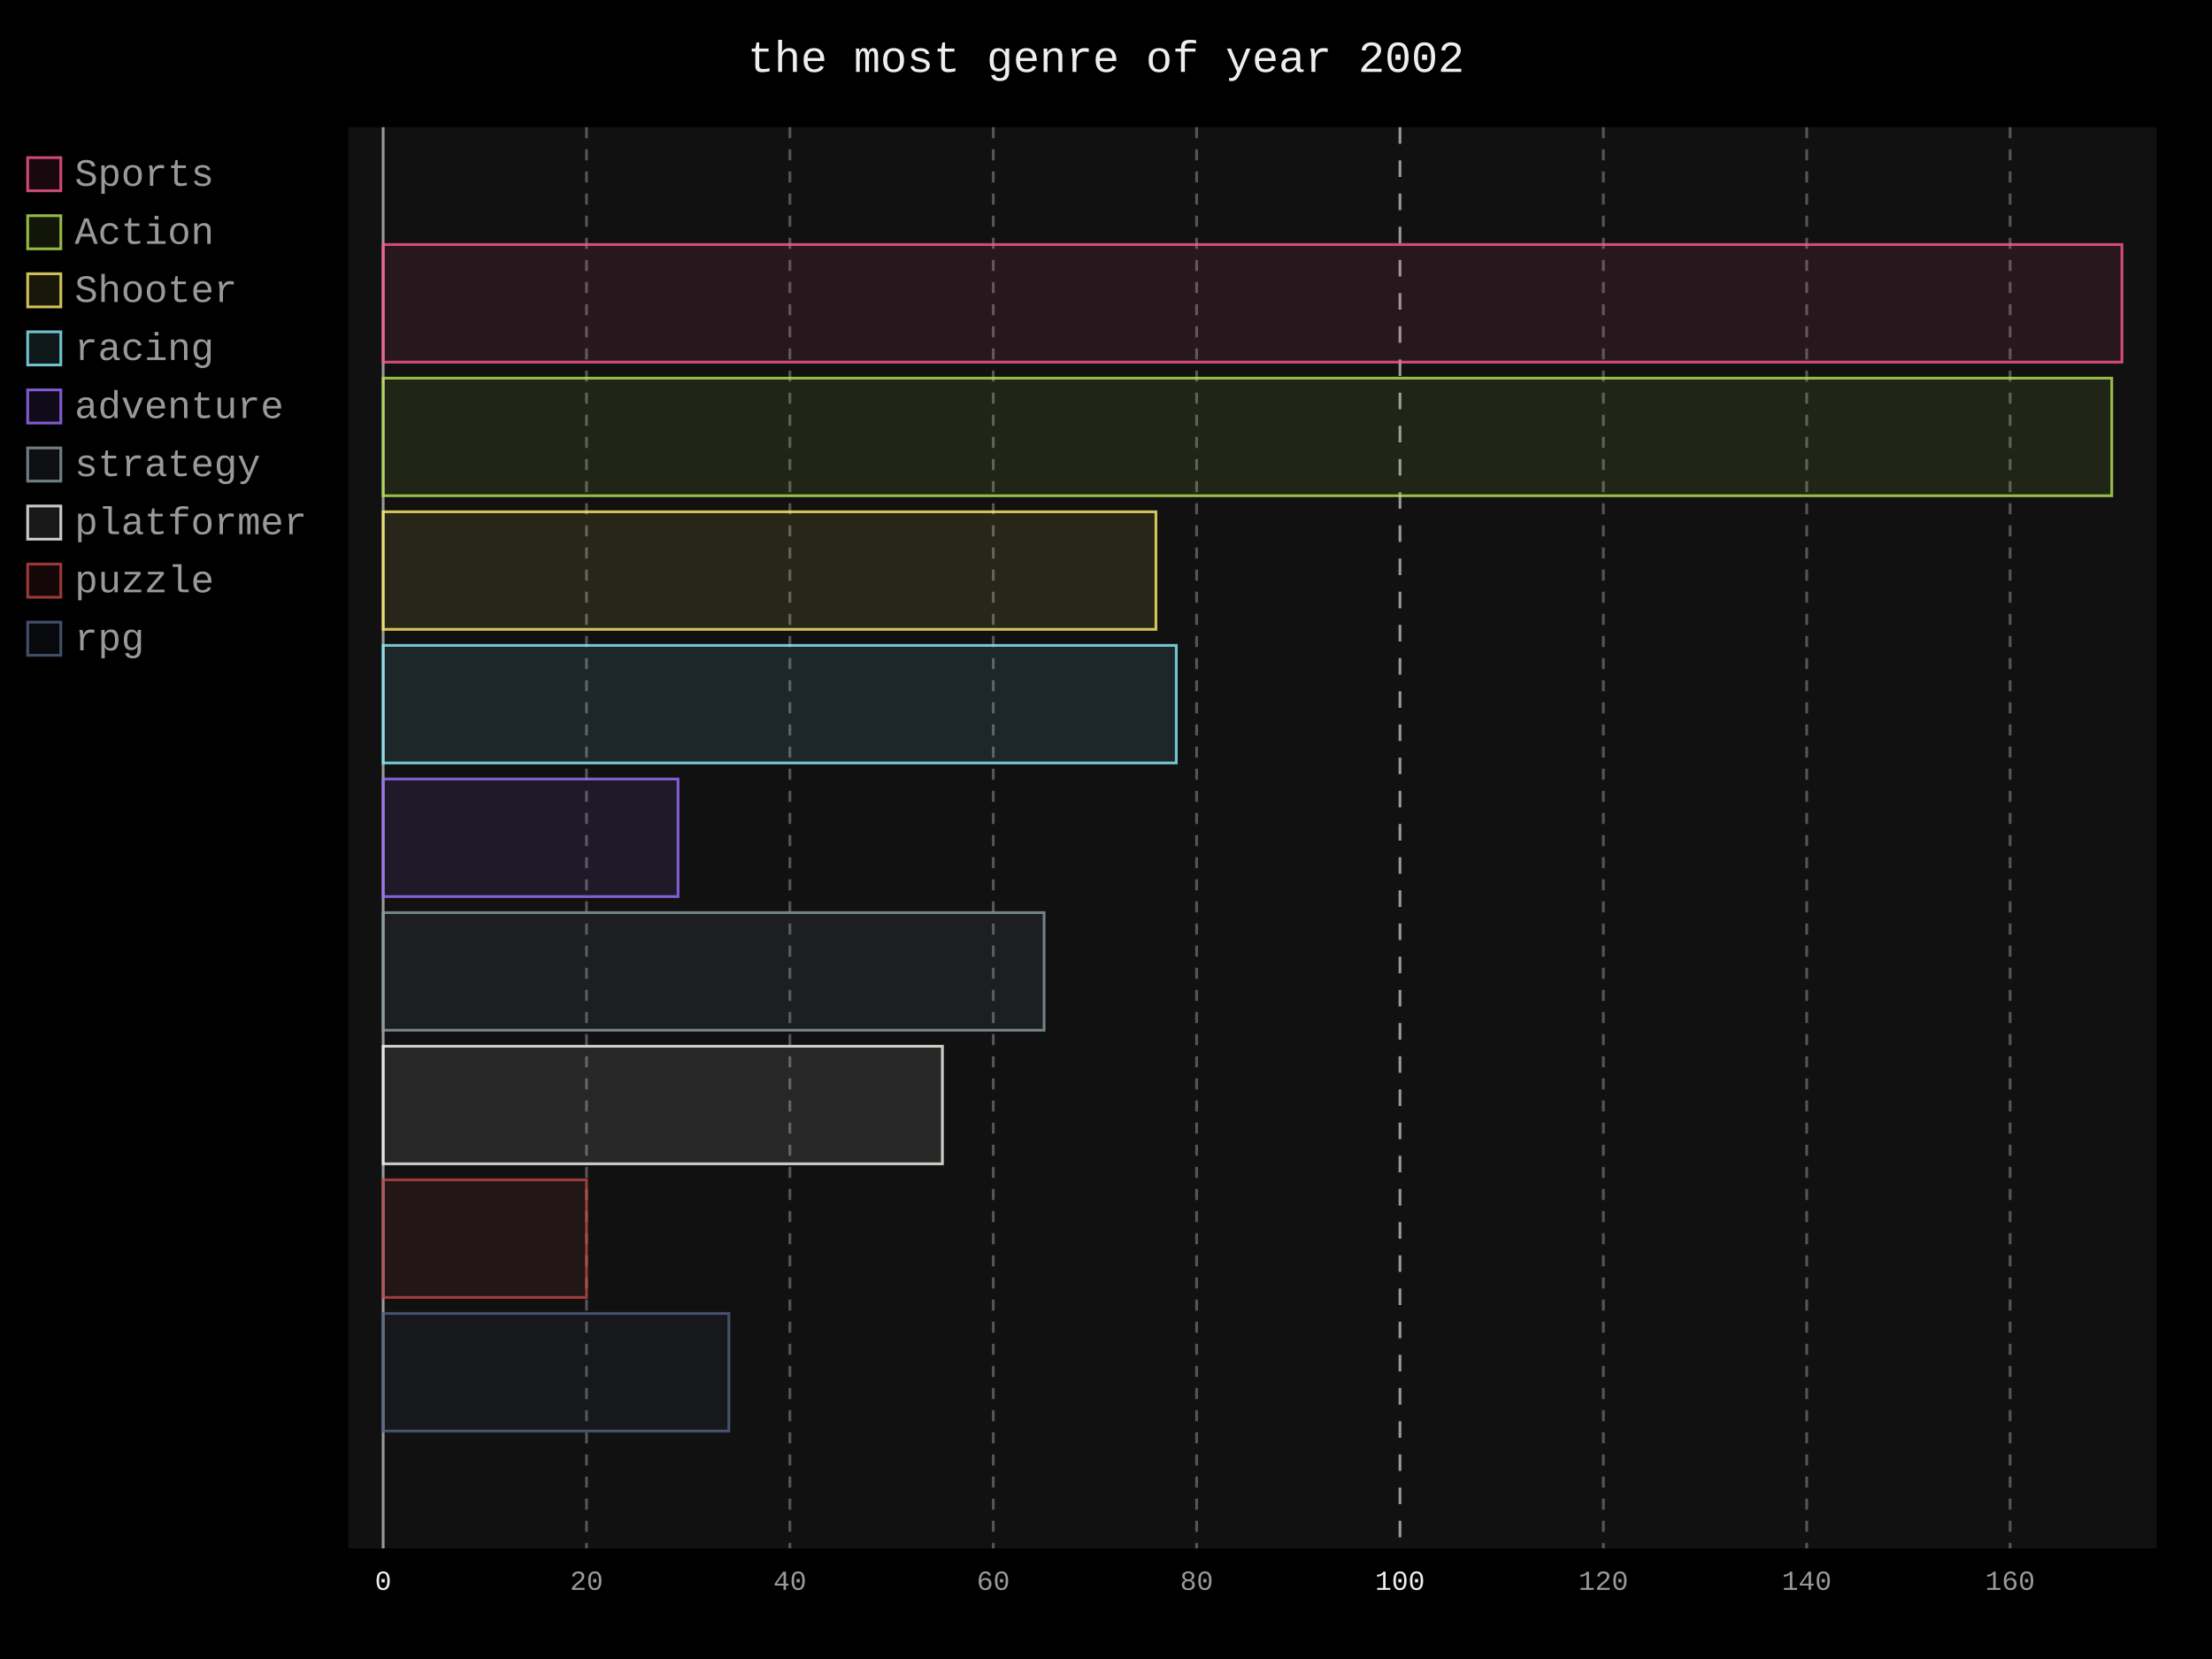
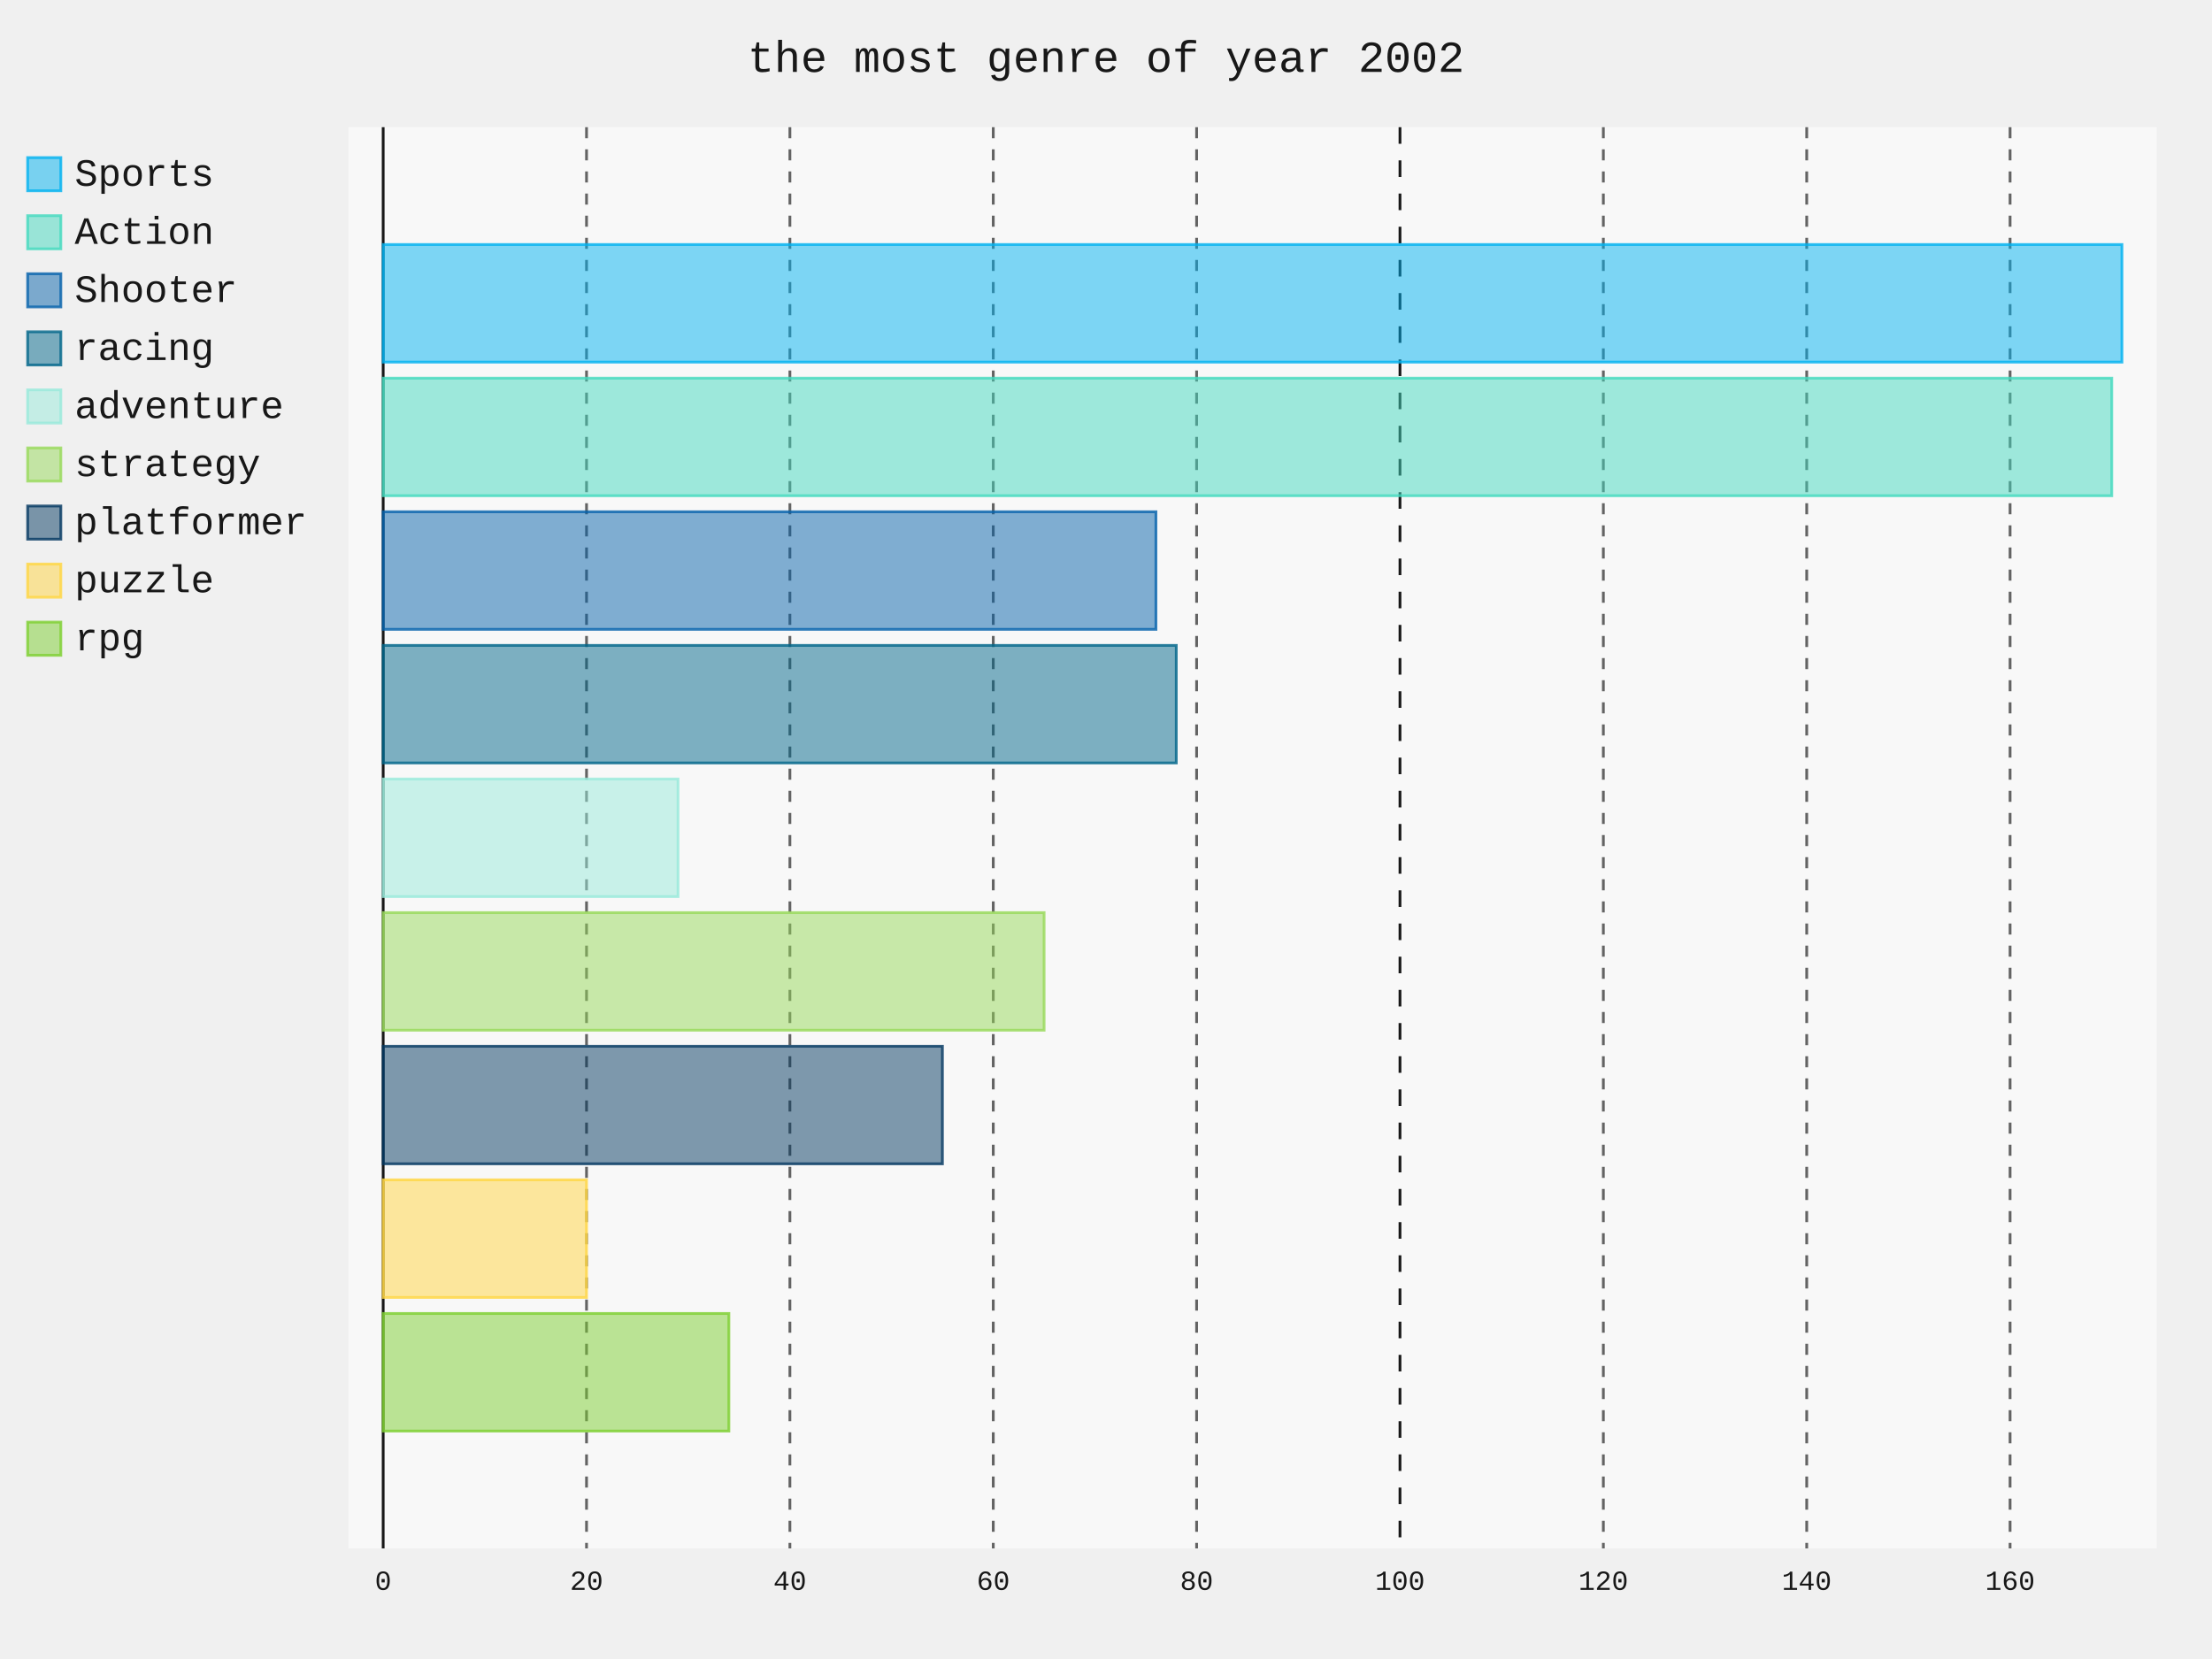
- <svg xmlns="http://www.w3.org/2000/svg" class="pygal-chart" id="chart-637ea431-a1b6-4308-9271-940fc4fcf922" viewBox="0 0 800 600">
+ <svg xmlns="http://www.w3.org/2000/svg" class="pygal-chart" id="chart-07232bb8-43eb-48fb-a4bc-6b94b3a3141d" viewBox="0 0 800 600">
  <defs>
-     <style type="text/css">#chart-637ea431-a1b6-4308-9271-940fc4fcf922{-webkit-user-select:none;-webkit-font-smoothing:antialiased;font-family:Consolas,"Liberation Mono",Menlo,Courier,monospace}#chart-637ea431-a1b6-4308-9271-940fc4fcf922 .title{font-family:Consolas,"Liberation Mono",Menlo,Courier,monospace;font-size:16px}#chart-637ea431-a1b6-4308-9271-940fc4fcf922 .legends .legend text{font-family:Consolas,"Liberation Mono",Menlo,Courier,monospace;font-size:14px}#chart-637ea431-a1b6-4308-9271-940fc4fcf922 .axis text{font-family:Consolas,"Liberation Mono",Menlo,Courier,monospace;font-size:10px}#chart-637ea431-a1b6-4308-9271-940fc4fcf922 .axis text.major{font-family:Consolas,"Liberation Mono",Menlo,Courier,monospace;font-size:10px}#chart-637ea431-a1b6-4308-9271-940fc4fcf922 .text-overlay text.value{font-family:Consolas,"Liberation Mono",Menlo,Courier,monospace;font-size:16px}#chart-637ea431-a1b6-4308-9271-940fc4fcf922 .text-overlay text.label{font-family:Consolas,"Liberation Mono",Menlo,Courier,monospace;font-size:10px}#chart-637ea431-a1b6-4308-9271-940fc4fcf922 .tooltip{font-family:Consolas,"Liberation Mono",Menlo,Courier,monospace;font-size:14px}#chart-637ea431-a1b6-4308-9271-940fc4fcf922 text.no_data{font-family:Consolas,"Liberation Mono",Menlo,Courier,monospace;font-size:64px}
- #chart-637ea431-a1b6-4308-9271-940fc4fcf922{background-color:black}#chart-637ea431-a1b6-4308-9271-940fc4fcf922 path,#chart-637ea431-a1b6-4308-9271-940fc4fcf922 line,#chart-637ea431-a1b6-4308-9271-940fc4fcf922 rect,#chart-637ea431-a1b6-4308-9271-940fc4fcf922 circle{-webkit-transition:1s ease-out;-moz-transition:1s ease-out;transition:1s ease-out}#chart-637ea431-a1b6-4308-9271-940fc4fcf922 .graph &gt; .background{fill:black}#chart-637ea431-a1b6-4308-9271-940fc4fcf922 .plot &gt; .background{fill:#111}#chart-637ea431-a1b6-4308-9271-940fc4fcf922 .graph{fill:#999}#chart-637ea431-a1b6-4308-9271-940fc4fcf922 text.no_data{fill:#eee}#chart-637ea431-a1b6-4308-9271-940fc4fcf922 .title{fill:#eee}#chart-637ea431-a1b6-4308-9271-940fc4fcf922 .legends .legend text{fill:#999}#chart-637ea431-a1b6-4308-9271-940fc4fcf922 .legends .legend:hover text{fill:#eee}#chart-637ea431-a1b6-4308-9271-940fc4fcf922 .axis .line{stroke:#eee}#chart-637ea431-a1b6-4308-9271-940fc4fcf922 .axis .guide.line{stroke:#555}#chart-637ea431-a1b6-4308-9271-940fc4fcf922 .axis .major.line{stroke:#999}#chart-637ea431-a1b6-4308-9271-940fc4fcf922 .axis text.major{fill:#eee}#chart-637ea431-a1b6-4308-9271-940fc4fcf922 .axis.y .guides:hover .guide.line,#chart-637ea431-a1b6-4308-9271-940fc4fcf922 .line-graph .axis.x .guides:hover .guide.line,#chart-637ea431-a1b6-4308-9271-940fc4fcf922 .stackedline-graph .axis.x .guides:hover .guide.line,#chart-637ea431-a1b6-4308-9271-940fc4fcf922 .xy-graph .axis.x .guides:hover .guide.line{stroke:#eee}#chart-637ea431-a1b6-4308-9271-940fc4fcf922 .axis .guides:hover text{fill:#eee}#chart-637ea431-a1b6-4308-9271-940fc4fcf922 .reactive{fill-opacity:.1;stroke-opacity:.8}#chart-637ea431-a1b6-4308-9271-940fc4fcf922 .ci{stroke:#999}#chart-637ea431-a1b6-4308-9271-940fc4fcf922 .reactive.active,#chart-637ea431-a1b6-4308-9271-940fc4fcf922 .active .reactive{fill-opacity:.75;stroke-opacity:.9;stroke-width:4}#chart-637ea431-a1b6-4308-9271-940fc4fcf922 .ci .reactive.active{stroke-width:1.5}#chart-637ea431-a1b6-4308-9271-940fc4fcf922 .series text{fill:#eee}#chart-637ea431-a1b6-4308-9271-940fc4fcf922 .tooltip rect{fill:#111;stroke:#eee;-webkit-transition:opacity 1s ease-out;-moz-transition:opacity 1s ease-out;transition:opacity 1s ease-out}#chart-637ea431-a1b6-4308-9271-940fc4fcf922 .tooltip .label{fill:#999}#chart-637ea431-a1b6-4308-9271-940fc4fcf922 .tooltip .label{fill:#999}#chart-637ea431-a1b6-4308-9271-940fc4fcf922 .tooltip .legend{font-size:.8em;fill:#555}#chart-637ea431-a1b6-4308-9271-940fc4fcf922 .tooltip .x_label{font-size:.6em;fill:#eee}#chart-637ea431-a1b6-4308-9271-940fc4fcf922 .tooltip .xlink{font-size:.5em;text-decoration:underline}#chart-637ea431-a1b6-4308-9271-940fc4fcf922 .tooltip .value{font-size:1.5em}#chart-637ea431-a1b6-4308-9271-940fc4fcf922 .bound{font-size:.5em}#chart-637ea431-a1b6-4308-9271-940fc4fcf922 .max-value{font-size:.75em;fill:#555}#chart-637ea431-a1b6-4308-9271-940fc4fcf922 .map-element{fill:#111;stroke:#555 !important}#chart-637ea431-a1b6-4308-9271-940fc4fcf922 .map-element .reactive{fill-opacity:inherit;stroke-opacity:inherit}#chart-637ea431-a1b6-4308-9271-940fc4fcf922 .color-0,#chart-637ea431-a1b6-4308-9271-940fc4fcf922 .color-0 a:visited{stroke:#ff5995;fill:#ff5995}#chart-637ea431-a1b6-4308-9271-940fc4fcf922 .color-1,#chart-637ea431-a1b6-4308-9271-940fc4fcf922 .color-1 a:visited{stroke:#b6e354;fill:#b6e354}#chart-637ea431-a1b6-4308-9271-940fc4fcf922 .color-2,#chart-637ea431-a1b6-4308-9271-940fc4fcf922 .color-2 a:visited{stroke:#feed6c;fill:#feed6c}#chart-637ea431-a1b6-4308-9271-940fc4fcf922 .color-3,#chart-637ea431-a1b6-4308-9271-940fc4fcf922 .color-3 a:visited{stroke:#8cedff;fill:#8cedff}#chart-637ea431-a1b6-4308-9271-940fc4fcf922 .color-4,#chart-637ea431-a1b6-4308-9271-940fc4fcf922 .color-4 a:visited{stroke:#9e6ffe;fill:#9e6ffe}#chart-637ea431-a1b6-4308-9271-940fc4fcf922 .color-5,#chart-637ea431-a1b6-4308-9271-940fc4fcf922 .color-5 a:visited{stroke:#899ca1;fill:#899ca1}#chart-637ea431-a1b6-4308-9271-940fc4fcf922 .color-6,#chart-637ea431-a1b6-4308-9271-940fc4fcf922 .color-6 a:visited{stroke:#f8f8f2;fill:#f8f8f2}#chart-637ea431-a1b6-4308-9271-940fc4fcf922 .color-7,#chart-637ea431-a1b6-4308-9271-940fc4fcf922 .color-7 a:visited{stroke:#bf4646;fill:#bf4646}#chart-637ea431-a1b6-4308-9271-940fc4fcf922 .color-8,#chart-637ea431-a1b6-4308-9271-940fc4fcf922 .color-8 a:visited{stroke:#516083;fill:#516083}#chart-637ea431-a1b6-4308-9271-940fc4fcf922 .text-overlay .color-0 text{fill:black}#chart-637ea431-a1b6-4308-9271-940fc4fcf922 .text-overlay .color-1 text{fill:black}#chart-637ea431-a1b6-4308-9271-940fc4fcf922 .text-overlay .color-2 text{fill:black}#chart-637ea431-a1b6-4308-9271-940fc4fcf922 .text-overlay .color-3 text{fill:black}#chart-637ea431-a1b6-4308-9271-940fc4fcf922 .text-overlay .color-4 text{fill:black}#chart-637ea431-a1b6-4308-9271-940fc4fcf922 .text-overlay .color-5 text{fill:black}#chart-637ea431-a1b6-4308-9271-940fc4fcf922 .text-overlay .color-6 text{fill:black}#chart-637ea431-a1b6-4308-9271-940fc4fcf922 .text-overlay .color-7 text{fill:black}#chart-637ea431-a1b6-4308-9271-940fc4fcf922 .text-overlay .color-8 text{fill:black}
- #chart-637ea431-a1b6-4308-9271-940fc4fcf922 text.no_data{text-anchor:middle}#chart-637ea431-a1b6-4308-9271-940fc4fcf922 .guide.line{fill:none}#chart-637ea431-a1b6-4308-9271-940fc4fcf922 .centered{text-anchor:middle}#chart-637ea431-a1b6-4308-9271-940fc4fcf922 .title{text-anchor:middle}#chart-637ea431-a1b6-4308-9271-940fc4fcf922 .legends .legend text{fill-opacity:1}#chart-637ea431-a1b6-4308-9271-940fc4fcf922 .axis.x text{text-anchor:middle}#chart-637ea431-a1b6-4308-9271-940fc4fcf922 .axis.x:not(.web) text[transform]{text-anchor:start}#chart-637ea431-a1b6-4308-9271-940fc4fcf922 .axis.x:not(.web) text[transform].backwards{text-anchor:end}#chart-637ea431-a1b6-4308-9271-940fc4fcf922 .axis.y text{text-anchor:end}#chart-637ea431-a1b6-4308-9271-940fc4fcf922 .axis.y text[transform].backwards{text-anchor:start}#chart-637ea431-a1b6-4308-9271-940fc4fcf922 .axis.y2 text{text-anchor:start}#chart-637ea431-a1b6-4308-9271-940fc4fcf922 .axis.y2 text[transform].backwards{text-anchor:end}#chart-637ea431-a1b6-4308-9271-940fc4fcf922 .axis .guide.line{stroke-dasharray:4,4}#chart-637ea431-a1b6-4308-9271-940fc4fcf922 .axis .major.guide.line{stroke-dasharray:6,6}#chart-637ea431-a1b6-4308-9271-940fc4fcf922 .horizontal .axis.y .guide.line,#chart-637ea431-a1b6-4308-9271-940fc4fcf922 .horizontal .axis.y2 .guide.line,#chart-637ea431-a1b6-4308-9271-940fc4fcf922 .vertical .axis.x .guide.line{opacity:0}#chart-637ea431-a1b6-4308-9271-940fc4fcf922 .horizontal .axis.always_show .guide.line,#chart-637ea431-a1b6-4308-9271-940fc4fcf922 .vertical .axis.always_show .guide.line{opacity:1 !important}#chart-637ea431-a1b6-4308-9271-940fc4fcf922 .axis.y .guides:hover .guide.line,#chart-637ea431-a1b6-4308-9271-940fc4fcf922 .axis.y2 .guides:hover .guide.line,#chart-637ea431-a1b6-4308-9271-940fc4fcf922 .axis.x .guides:hover .guide.line{opacity:1}#chart-637ea431-a1b6-4308-9271-940fc4fcf922 .axis .guides:hover text{opacity:1}#chart-637ea431-a1b6-4308-9271-940fc4fcf922 .nofill{fill:none}#chart-637ea431-a1b6-4308-9271-940fc4fcf922 .subtle-fill{fill-opacity:.2}#chart-637ea431-a1b6-4308-9271-940fc4fcf922 .dot{stroke-width:1px;fill-opacity:1}#chart-637ea431-a1b6-4308-9271-940fc4fcf922 .dot.active{stroke-width:5px}#chart-637ea431-a1b6-4308-9271-940fc4fcf922 .dot.negative{fill:transparent}#chart-637ea431-a1b6-4308-9271-940fc4fcf922 text,#chart-637ea431-a1b6-4308-9271-940fc4fcf922 tspan{stroke:none !important}#chart-637ea431-a1b6-4308-9271-940fc4fcf922 .series text.active{opacity:1}#chart-637ea431-a1b6-4308-9271-940fc4fcf922 .tooltip rect{fill-opacity:.95;stroke-width:.5}#chart-637ea431-a1b6-4308-9271-940fc4fcf922 .tooltip text{fill-opacity:1}#chart-637ea431-a1b6-4308-9271-940fc4fcf922 .showable{visibility:hidden}#chart-637ea431-a1b6-4308-9271-940fc4fcf922 .showable.shown{visibility:visible}#chart-637ea431-a1b6-4308-9271-940fc4fcf922 .gauge-background{fill:rgba(229,229,229,1);stroke:none}#chart-637ea431-a1b6-4308-9271-940fc4fcf922 .bg-lines{stroke:black;stroke-width:2px}</style>
+     <style type="text/css">#chart-07232bb8-43eb-48fb-a4bc-6b94b3a3141d{-webkit-user-select:none;-webkit-font-smoothing:antialiased;font-family:Consolas,"Liberation Mono",Menlo,Courier,monospace}#chart-07232bb8-43eb-48fb-a4bc-6b94b3a3141d .title{font-family:Consolas,"Liberation Mono",Menlo,Courier,monospace;font-size:16px}#chart-07232bb8-43eb-48fb-a4bc-6b94b3a3141d .legends .legend text{font-family:Consolas,"Liberation Mono",Menlo,Courier,monospace;font-size:14px}#chart-07232bb8-43eb-48fb-a4bc-6b94b3a3141d .axis text{font-family:Consolas,"Liberation Mono",Menlo,Courier,monospace;font-size:10px}#chart-07232bb8-43eb-48fb-a4bc-6b94b3a3141d .axis text.major{font-family:Consolas,"Liberation Mono",Menlo,Courier,monospace;font-size:10px}#chart-07232bb8-43eb-48fb-a4bc-6b94b3a3141d .text-overlay text.value{font-family:Consolas,"Liberation Mono",Menlo,Courier,monospace;font-size:16px}#chart-07232bb8-43eb-48fb-a4bc-6b94b3a3141d .text-overlay text.label{font-family:Consolas,"Liberation Mono",Menlo,Courier,monospace;font-size:10px}#chart-07232bb8-43eb-48fb-a4bc-6b94b3a3141d .tooltip{font-family:Consolas,"Liberation Mono",Menlo,Courier,monospace;font-size:14px}#chart-07232bb8-43eb-48fb-a4bc-6b94b3a3141d text.no_data{font-family:Consolas,"Liberation Mono",Menlo,Courier,monospace;font-size:64px}
+ #chart-07232bb8-43eb-48fb-a4bc-6b94b3a3141d{background-color:#f0f0f0}#chart-07232bb8-43eb-48fb-a4bc-6b94b3a3141d path,#chart-07232bb8-43eb-48fb-a4bc-6b94b3a3141d line,#chart-07232bb8-43eb-48fb-a4bc-6b94b3a3141d rect,#chart-07232bb8-43eb-48fb-a4bc-6b94b3a3141d circle{-webkit-transition:250ms ease-in;-moz-transition:250ms ease-in;transition:250ms ease-in}#chart-07232bb8-43eb-48fb-a4bc-6b94b3a3141d .graph &gt; .background{fill:#f0f0f0}#chart-07232bb8-43eb-48fb-a4bc-6b94b3a3141d .plot &gt; .background{fill:#f8f8f8}#chart-07232bb8-43eb-48fb-a4bc-6b94b3a3141d .graph{fill:rgba(0,0,0,0.9)}#chart-07232bb8-43eb-48fb-a4bc-6b94b3a3141d text.no_data{fill:rgba(0,0,0,0.9)}#chart-07232bb8-43eb-48fb-a4bc-6b94b3a3141d .title{fill:rgba(0,0,0,0.9)}#chart-07232bb8-43eb-48fb-a4bc-6b94b3a3141d .legends .legend text{fill:rgba(0,0,0,0.9)}#chart-07232bb8-43eb-48fb-a4bc-6b94b3a3141d .legends .legend:hover text{fill:rgba(0,0,0,0.9)}#chart-07232bb8-43eb-48fb-a4bc-6b94b3a3141d .axis .line{stroke:rgba(0,0,0,0.9)}#chart-07232bb8-43eb-48fb-a4bc-6b94b3a3141d .axis .guide.line{stroke:rgba(0,0,0,0.6)}#chart-07232bb8-43eb-48fb-a4bc-6b94b3a3141d .axis .major.line{stroke:rgba(0,0,0,0.9)}#chart-07232bb8-43eb-48fb-a4bc-6b94b3a3141d .axis text.major{fill:rgba(0,0,0,0.9)}#chart-07232bb8-43eb-48fb-a4bc-6b94b3a3141d .axis.y .guides:hover .guide.line,#chart-07232bb8-43eb-48fb-a4bc-6b94b3a3141d .line-graph .axis.x .guides:hover .guide.line,#chart-07232bb8-43eb-48fb-a4bc-6b94b3a3141d .stackedline-graph .axis.x .guides:hover .guide.line,#chart-07232bb8-43eb-48fb-a4bc-6b94b3a3141d .xy-graph .axis.x .guides:hover .guide.line{stroke:rgba(0,0,0,0.9)}#chart-07232bb8-43eb-48fb-a4bc-6b94b3a3141d .axis .guides:hover text{fill:rgba(0,0,0,0.9)}#chart-07232bb8-43eb-48fb-a4bc-6b94b3a3141d .reactive{fill-opacity:.5;stroke-opacity:.8}#chart-07232bb8-43eb-48fb-a4bc-6b94b3a3141d .ci{stroke:rgba(0,0,0,0.9)}#chart-07232bb8-43eb-48fb-a4bc-6b94b3a3141d .reactive.active,#chart-07232bb8-43eb-48fb-a4bc-6b94b3a3141d .active .reactive{fill-opacity:.9;stroke-opacity:.9;stroke-width:4}#chart-07232bb8-43eb-48fb-a4bc-6b94b3a3141d .ci .reactive.active{stroke-width:1.5}#chart-07232bb8-43eb-48fb-a4bc-6b94b3a3141d .series text{fill:rgba(0,0,0,0.9)}#chart-07232bb8-43eb-48fb-a4bc-6b94b3a3141d .tooltip rect{fill:#f8f8f8;stroke:rgba(0,0,0,0.9);-webkit-transition:opacity 250ms ease-in;-moz-transition:opacity 250ms ease-in;transition:opacity 250ms ease-in}#chart-07232bb8-43eb-48fb-a4bc-6b94b3a3141d .tooltip .label{fill:rgba(0,0,0,0.9)}#chart-07232bb8-43eb-48fb-a4bc-6b94b3a3141d .tooltip .label{fill:rgba(0,0,0,0.9)}#chart-07232bb8-43eb-48fb-a4bc-6b94b3a3141d .tooltip .legend{font-size:.8em;fill:rgba(0,0,0,0.6)}#chart-07232bb8-43eb-48fb-a4bc-6b94b3a3141d .tooltip .x_label{font-size:.6em;fill:rgba(0,0,0,0.9)}#chart-07232bb8-43eb-48fb-a4bc-6b94b3a3141d .tooltip .xlink{font-size:.5em;text-decoration:underline}#chart-07232bb8-43eb-48fb-a4bc-6b94b3a3141d .tooltip .value{font-size:1.5em}#chart-07232bb8-43eb-48fb-a4bc-6b94b3a3141d .bound{font-size:.5em}#chart-07232bb8-43eb-48fb-a4bc-6b94b3a3141d .max-value{font-size:.75em;fill:rgba(0,0,0,0.6)}#chart-07232bb8-43eb-48fb-a4bc-6b94b3a3141d .map-element{fill:#f8f8f8;stroke:rgba(0,0,0,0.6) !important}#chart-07232bb8-43eb-48fb-a4bc-6b94b3a3141d .map-element .reactive{fill-opacity:inherit;stroke-opacity:inherit}#chart-07232bb8-43eb-48fb-a4bc-6b94b3a3141d .color-0,#chart-07232bb8-43eb-48fb-a4bc-6b94b3a3141d .color-0 a:visited{stroke:#00b2f0;fill:#00b2f0}#chart-07232bb8-43eb-48fb-a4bc-6b94b3a3141d .color-1,#chart-07232bb8-43eb-48fb-a4bc-6b94b3a3141d .color-1 a:visited{stroke:#43d9be;fill:#43d9be}#chart-07232bb8-43eb-48fb-a4bc-6b94b3a3141d .color-2,#chart-07232bb8-43eb-48fb-a4bc-6b94b3a3141d .color-2 a:visited{stroke:#0662ab;fill:#0662ab}#chart-07232bb8-43eb-48fb-a4bc-6b94b3a3141d .color-3,#chart-07232bb8-43eb-48fb-a4bc-6b94b3a3141d .color-3 a:visited{stroke:#00668a;fill:#00668a}#chart-07232bb8-43eb-48fb-a4bc-6b94b3a3141d .color-4,#chart-07232bb8-43eb-48fb-a4bc-6b94b3a3141d .color-4 a:visited{stroke:#98eadb;fill:#98eadb}#chart-07232bb8-43eb-48fb-a4bc-6b94b3a3141d .color-5,#chart-07232bb8-43eb-48fb-a4bc-6b94b3a3141d .color-5 a:visited{stroke:#97d959;fill:#97d959}#chart-07232bb8-43eb-48fb-a4bc-6b94b3a3141d .color-6,#chart-07232bb8-43eb-48fb-a4bc-6b94b3a3141d .color-6 a:visited{stroke:#033861;fill:#033861}#chart-07232bb8-43eb-48fb-a4bc-6b94b3a3141d .color-7,#chart-07232bb8-43eb-48fb-a4bc-6b94b3a3141d .color-7 a:visited{stroke:#ffd541;fill:#ffd541}#chart-07232bb8-43eb-48fb-a4bc-6b94b3a3141d .color-8,#chart-07232bb8-43eb-48fb-a4bc-6b94b3a3141d .color-8 a:visited{stroke:#7dcf30;fill:#7dcf30}#chart-07232bb8-43eb-48fb-a4bc-6b94b3a3141d .text-overlay .color-0 text{fill:black}#chart-07232bb8-43eb-48fb-a4bc-6b94b3a3141d .text-overlay .color-1 text{fill:black}#chart-07232bb8-43eb-48fb-a4bc-6b94b3a3141d .text-overlay .color-2 text{fill:black}#chart-07232bb8-43eb-48fb-a4bc-6b94b3a3141d .text-overlay .color-3 text{fill:black}#chart-07232bb8-43eb-48fb-a4bc-6b94b3a3141d .text-overlay .color-4 text{fill:black}#chart-07232bb8-43eb-48fb-a4bc-6b94b3a3141d .text-overlay .color-5 text{fill:black}#chart-07232bb8-43eb-48fb-a4bc-6b94b3a3141d .text-overlay .color-6 text{fill:black}#chart-07232bb8-43eb-48fb-a4bc-6b94b3a3141d .text-overlay .color-7 text{fill:black}#chart-07232bb8-43eb-48fb-a4bc-6b94b3a3141d .text-overlay .color-8 text{fill:black}
+ #chart-07232bb8-43eb-48fb-a4bc-6b94b3a3141d text.no_data{text-anchor:middle}#chart-07232bb8-43eb-48fb-a4bc-6b94b3a3141d .guide.line{fill:none}#chart-07232bb8-43eb-48fb-a4bc-6b94b3a3141d .centered{text-anchor:middle}#chart-07232bb8-43eb-48fb-a4bc-6b94b3a3141d .title{text-anchor:middle}#chart-07232bb8-43eb-48fb-a4bc-6b94b3a3141d .legends .legend text{fill-opacity:1}#chart-07232bb8-43eb-48fb-a4bc-6b94b3a3141d .axis.x text{text-anchor:middle}#chart-07232bb8-43eb-48fb-a4bc-6b94b3a3141d .axis.x:not(.web) text[transform]{text-anchor:start}#chart-07232bb8-43eb-48fb-a4bc-6b94b3a3141d .axis.x:not(.web) text[transform].backwards{text-anchor:end}#chart-07232bb8-43eb-48fb-a4bc-6b94b3a3141d .axis.y text{text-anchor:end}#chart-07232bb8-43eb-48fb-a4bc-6b94b3a3141d .axis.y text[transform].backwards{text-anchor:start}#chart-07232bb8-43eb-48fb-a4bc-6b94b3a3141d .axis.y2 text{text-anchor:start}#chart-07232bb8-43eb-48fb-a4bc-6b94b3a3141d .axis.y2 text[transform].backwards{text-anchor:end}#chart-07232bb8-43eb-48fb-a4bc-6b94b3a3141d .axis .guide.line{stroke-dasharray:4,4}#chart-07232bb8-43eb-48fb-a4bc-6b94b3a3141d .axis .major.guide.line{stroke-dasharray:6,6}#chart-07232bb8-43eb-48fb-a4bc-6b94b3a3141d .horizontal .axis.y .guide.line,#chart-07232bb8-43eb-48fb-a4bc-6b94b3a3141d .horizontal .axis.y2 .guide.line,#chart-07232bb8-43eb-48fb-a4bc-6b94b3a3141d .vertical .axis.x .guide.line{opacity:0}#chart-07232bb8-43eb-48fb-a4bc-6b94b3a3141d .horizontal .axis.always_show .guide.line,#chart-07232bb8-43eb-48fb-a4bc-6b94b3a3141d .vertical .axis.always_show .guide.line{opacity:1 !important}#chart-07232bb8-43eb-48fb-a4bc-6b94b3a3141d .axis.y .guides:hover .guide.line,#chart-07232bb8-43eb-48fb-a4bc-6b94b3a3141d .axis.y2 .guides:hover .guide.line,#chart-07232bb8-43eb-48fb-a4bc-6b94b3a3141d .axis.x .guides:hover .guide.line{opacity:1}#chart-07232bb8-43eb-48fb-a4bc-6b94b3a3141d .axis .guides:hover text{opacity:1}#chart-07232bb8-43eb-48fb-a4bc-6b94b3a3141d .nofill{fill:none}#chart-07232bb8-43eb-48fb-a4bc-6b94b3a3141d .subtle-fill{fill-opacity:.2}#chart-07232bb8-43eb-48fb-a4bc-6b94b3a3141d .dot{stroke-width:1px;fill-opacity:1}#chart-07232bb8-43eb-48fb-a4bc-6b94b3a3141d .dot.active{stroke-width:5px}#chart-07232bb8-43eb-48fb-a4bc-6b94b3a3141d .dot.negative{fill:transparent}#chart-07232bb8-43eb-48fb-a4bc-6b94b3a3141d text,#chart-07232bb8-43eb-48fb-a4bc-6b94b3a3141d tspan{stroke:none !important}#chart-07232bb8-43eb-48fb-a4bc-6b94b3a3141d .series text.active{opacity:1}#chart-07232bb8-43eb-48fb-a4bc-6b94b3a3141d .tooltip rect{fill-opacity:.95;stroke-width:.5}#chart-07232bb8-43eb-48fb-a4bc-6b94b3a3141d .tooltip text{fill-opacity:1}#chart-07232bb8-43eb-48fb-a4bc-6b94b3a3141d .showable{visibility:hidden}#chart-07232bb8-43eb-48fb-a4bc-6b94b3a3141d .showable.shown{visibility:visible}#chart-07232bb8-43eb-48fb-a4bc-6b94b3a3141d .gauge-background{fill:rgba(229,229,229,1);stroke:none}#chart-07232bb8-43eb-48fb-a4bc-6b94b3a3141d .bg-lines{stroke:#f0f0f0;stroke-width:2px}</style>
  </defs>
  <g class="graph horizontalbar-graph horizontal">
    <rect class="background" height="600" width="800" x="0" y="0" />
    <g class="plot" transform="translate(126, 46)">
      <rect class="background" height="514" width="654.0" x="0" y="0" />
      <g class="axis x always_show">
        <g class="guides">
          <path class="axis major line" d="M12.577 0 v514" />
          <text class="major" x="12.577" y="529.0">0</text>
        </g>
        <g class="guides">
          <path class="guide line" d="M86.126 0 v514" />
          <text class="" x="86.126" y="529.0">20</text>
        </g>
        <g class="guides">
          <path class="guide line" d="M159.675 0 v514" />
          <text class="" x="159.675" y="529.0">40</text>
        </g>
        <g class="guides">
          <path class="guide line" d="M233.225 0 v514" />
          <text class="" x="233.225" y="529.0">60</text>
        </g>
        <g class="guides">
          <path class="guide line" d="M306.774 0 v514" />
          <text class="" x="306.774" y="529.0">80</text>
        </g>
        <g class="guides">
          <path class="major guide line" d="M380.323 0 v514" />
          <text class="major" x="380.323" y="529.0">100</text>
        </g>
        <g class="guides">
          <path class="guide line" d="M453.872 0 v514" />
          <text class="" x="453.872" y="529.0">120</text>
        </g>
        <g class="guides">
          <path class="guide line" d="M527.422 0 v514" />
          <text class="" x="527.422" y="529.0">140</text>
        </g>
        <g class="guides">
          <path class="guide line" d="M600.971 0 v514" />
          <text class="" x="600.971" y="529.0">160</text>
        </g>
      </g>
      <g class="series serie-8 color-8">
        <g class="bars">
          <g class="bar">
            <rect class="rect reactive tooltip-trigger" height="42.526" rx="0" ry="0" width="125.034" x="12.577" y="429.036" />
          </g>
        </g>
      </g>
      <g class="series serie-7 color-7">
        <g class="bars">
          <g class="bar">
            <rect class="rect reactive tooltip-trigger" height="42.526" rx="0" ry="0" width="73.549" x="12.577" y="380.711" />
          </g>
        </g>
      </g>
      <g class="series serie-6 color-6">
        <g class="bars">
          <g class="bar">
            <rect class="rect reactive tooltip-trigger" height="42.526" rx="0" ry="0" width="202.26" x="12.577" y="332.387" />
          </g>
        </g>
      </g>
      <g class="series serie-5 color-5">
        <g class="bars">
          <g class="bar">
            <rect class="rect reactive tooltip-trigger" height="42.526" rx="0" ry="0" width="239.035" x="12.577" y="284.062" />
          </g>
        </g>
      </g>
      <g class="series serie-4 color-4">
        <g class="bars">
          <g class="bar">
            <rect class="rect reactive tooltip-trigger" height="42.526" rx="0" ry="0" width="106.646" x="12.577" y="235.737" />
          </g>
        </g>
      </g>
      <g class="series serie-3 color-3">
        <g class="bars">
          <g class="bar">
            <rect class="rect reactive tooltip-trigger" height="42.526" rx="0" ry="0" width="286.842" x="12.577" y="187.412" />
          </g>
        </g>
      </g>
      <g class="series serie-2 color-2">
        <g class="bars">
          <g class="bar">
            <rect class="rect reactive tooltip-trigger" height="42.526" rx="0" ry="0" width="279.487" x="12.577" y="139.088" />
          </g>
        </g>
      </g>
      <g class="series serie-1 color-1">
        <g class="bars">
          <g class="bar">
            <rect class="rect reactive tooltip-trigger" height="42.526" rx="0" ry="0" width="625.169" x="12.577" y="90.763" />
          </g>
        </g>
      </g>
      <g class="series serie-0 color-0">
        <g class="bars">
          <g class="bar">
            <rect class="rect reactive tooltip-trigger" height="42.526" rx="0" ry="0" width="628.846" x="12.577" y="42.438" />
          </g>
        </g>
      </g>
    </g>
    <g class="titles">
      <text class="title plot_title" x="400.0" y="26">the most genre of year 2002</text>
    </g>
    <g class="plot overlay" transform="translate(126, 46)">
      <g class="series serie-8 color-8" />
      <g class="series serie-7 color-7" />
      <g class="series serie-6 color-6" />
      <g class="series serie-5 color-5" />
      <g class="series serie-4 color-4" />
      <g class="series serie-3 color-3" />
      <g class="series serie-2 color-2" />
      <g class="series serie-1 color-1" />
      <g class="series serie-0 color-0" />
    </g>
    <g class="plot text-overlay" transform="translate(126, 46)">
      <g class="series serie-8 color-8" />
      <g class="series serie-7 color-7" />
      <g class="series serie-6 color-6" />
      <g class="series serie-5 color-5" />
      <g class="series serie-4 color-4" />
      <g class="series serie-3 color-3" />
      <g class="series serie-2 color-2" />
      <g class="series serie-1 color-1" />
      <g class="series serie-0 color-0" />
    </g>
    <g class="plot tooltip-overlay" transform="translate(126, 46)">
      <g class="tooltip" style="opacity: 0" transform="translate(0 0)">
        <rect class="tooltip-box" height="0" rx="0" ry="0" width="0" />
        <g class="text" />
      </g>
    </g>
    <g class="legends" transform="translate(10, 56)">
      <g class="legend reactive activate-serie" id="activate-serie-0">
        <rect class="color-0 reactive" height="12" width="12" x="0.0" y="1.0" />
        <text x="17.0" y="11.2">Sports</text>
      </g>
      <g class="legend reactive activate-serie" id="activate-serie-1">
        <rect class="color-1 reactive" height="12" width="12" x="0.0" y="22.0" />
        <text x="17.0" y="32.2">Action</text>
      </g>
      <g class="legend reactive activate-serie" id="activate-serie-2">
        <rect class="color-2 reactive" height="12" width="12" x="0.0" y="43.0" />
        <text x="17.0" y="53.2">Shooter</text>
      </g>
      <g class="legend reactive activate-serie" id="activate-serie-3">
        <rect class="color-3 reactive" height="12" width="12" x="0.0" y="64.0" />
        <text x="17.0" y="74.2">racing</text>
      </g>
      <g class="legend reactive activate-serie" id="activate-serie-4">
        <rect class="color-4 reactive" height="12" width="12" x="0.0" y="85.0" />
        <text x="17.0" y="95.2">adventure</text>
      </g>
      <g class="legend reactive activate-serie" id="activate-serie-5">
        <rect class="color-5 reactive" height="12" width="12" x="0.0" y="106.0" />
        <text x="17.0" y="116.2">strategy</text>
      </g>
      <g class="legend reactive activate-serie" id="activate-serie-6">
        <rect class="color-6 reactive" height="12" width="12" x="0.0" y="127.0" />
        <text x="17.0" y="137.2">platformer</text>
      </g>
      <g class="legend reactive activate-serie" id="activate-serie-7">
        <rect class="color-7 reactive" height="12" width="12" x="0.0" y="148.0" />
        <text x="17.0" y="158.2">puzzle</text>
      </g>
      <g class="legend reactive activate-serie" id="activate-serie-8">
        <rect class="color-8 reactive" height="12" width="12" x="0.0" y="169.0" />
        <text x="17.0" y="179.2">rpg</text>
      </g>
    </g>
    <g class="legends" transform="translate(790, 56)" />
  </g>
</svg>
